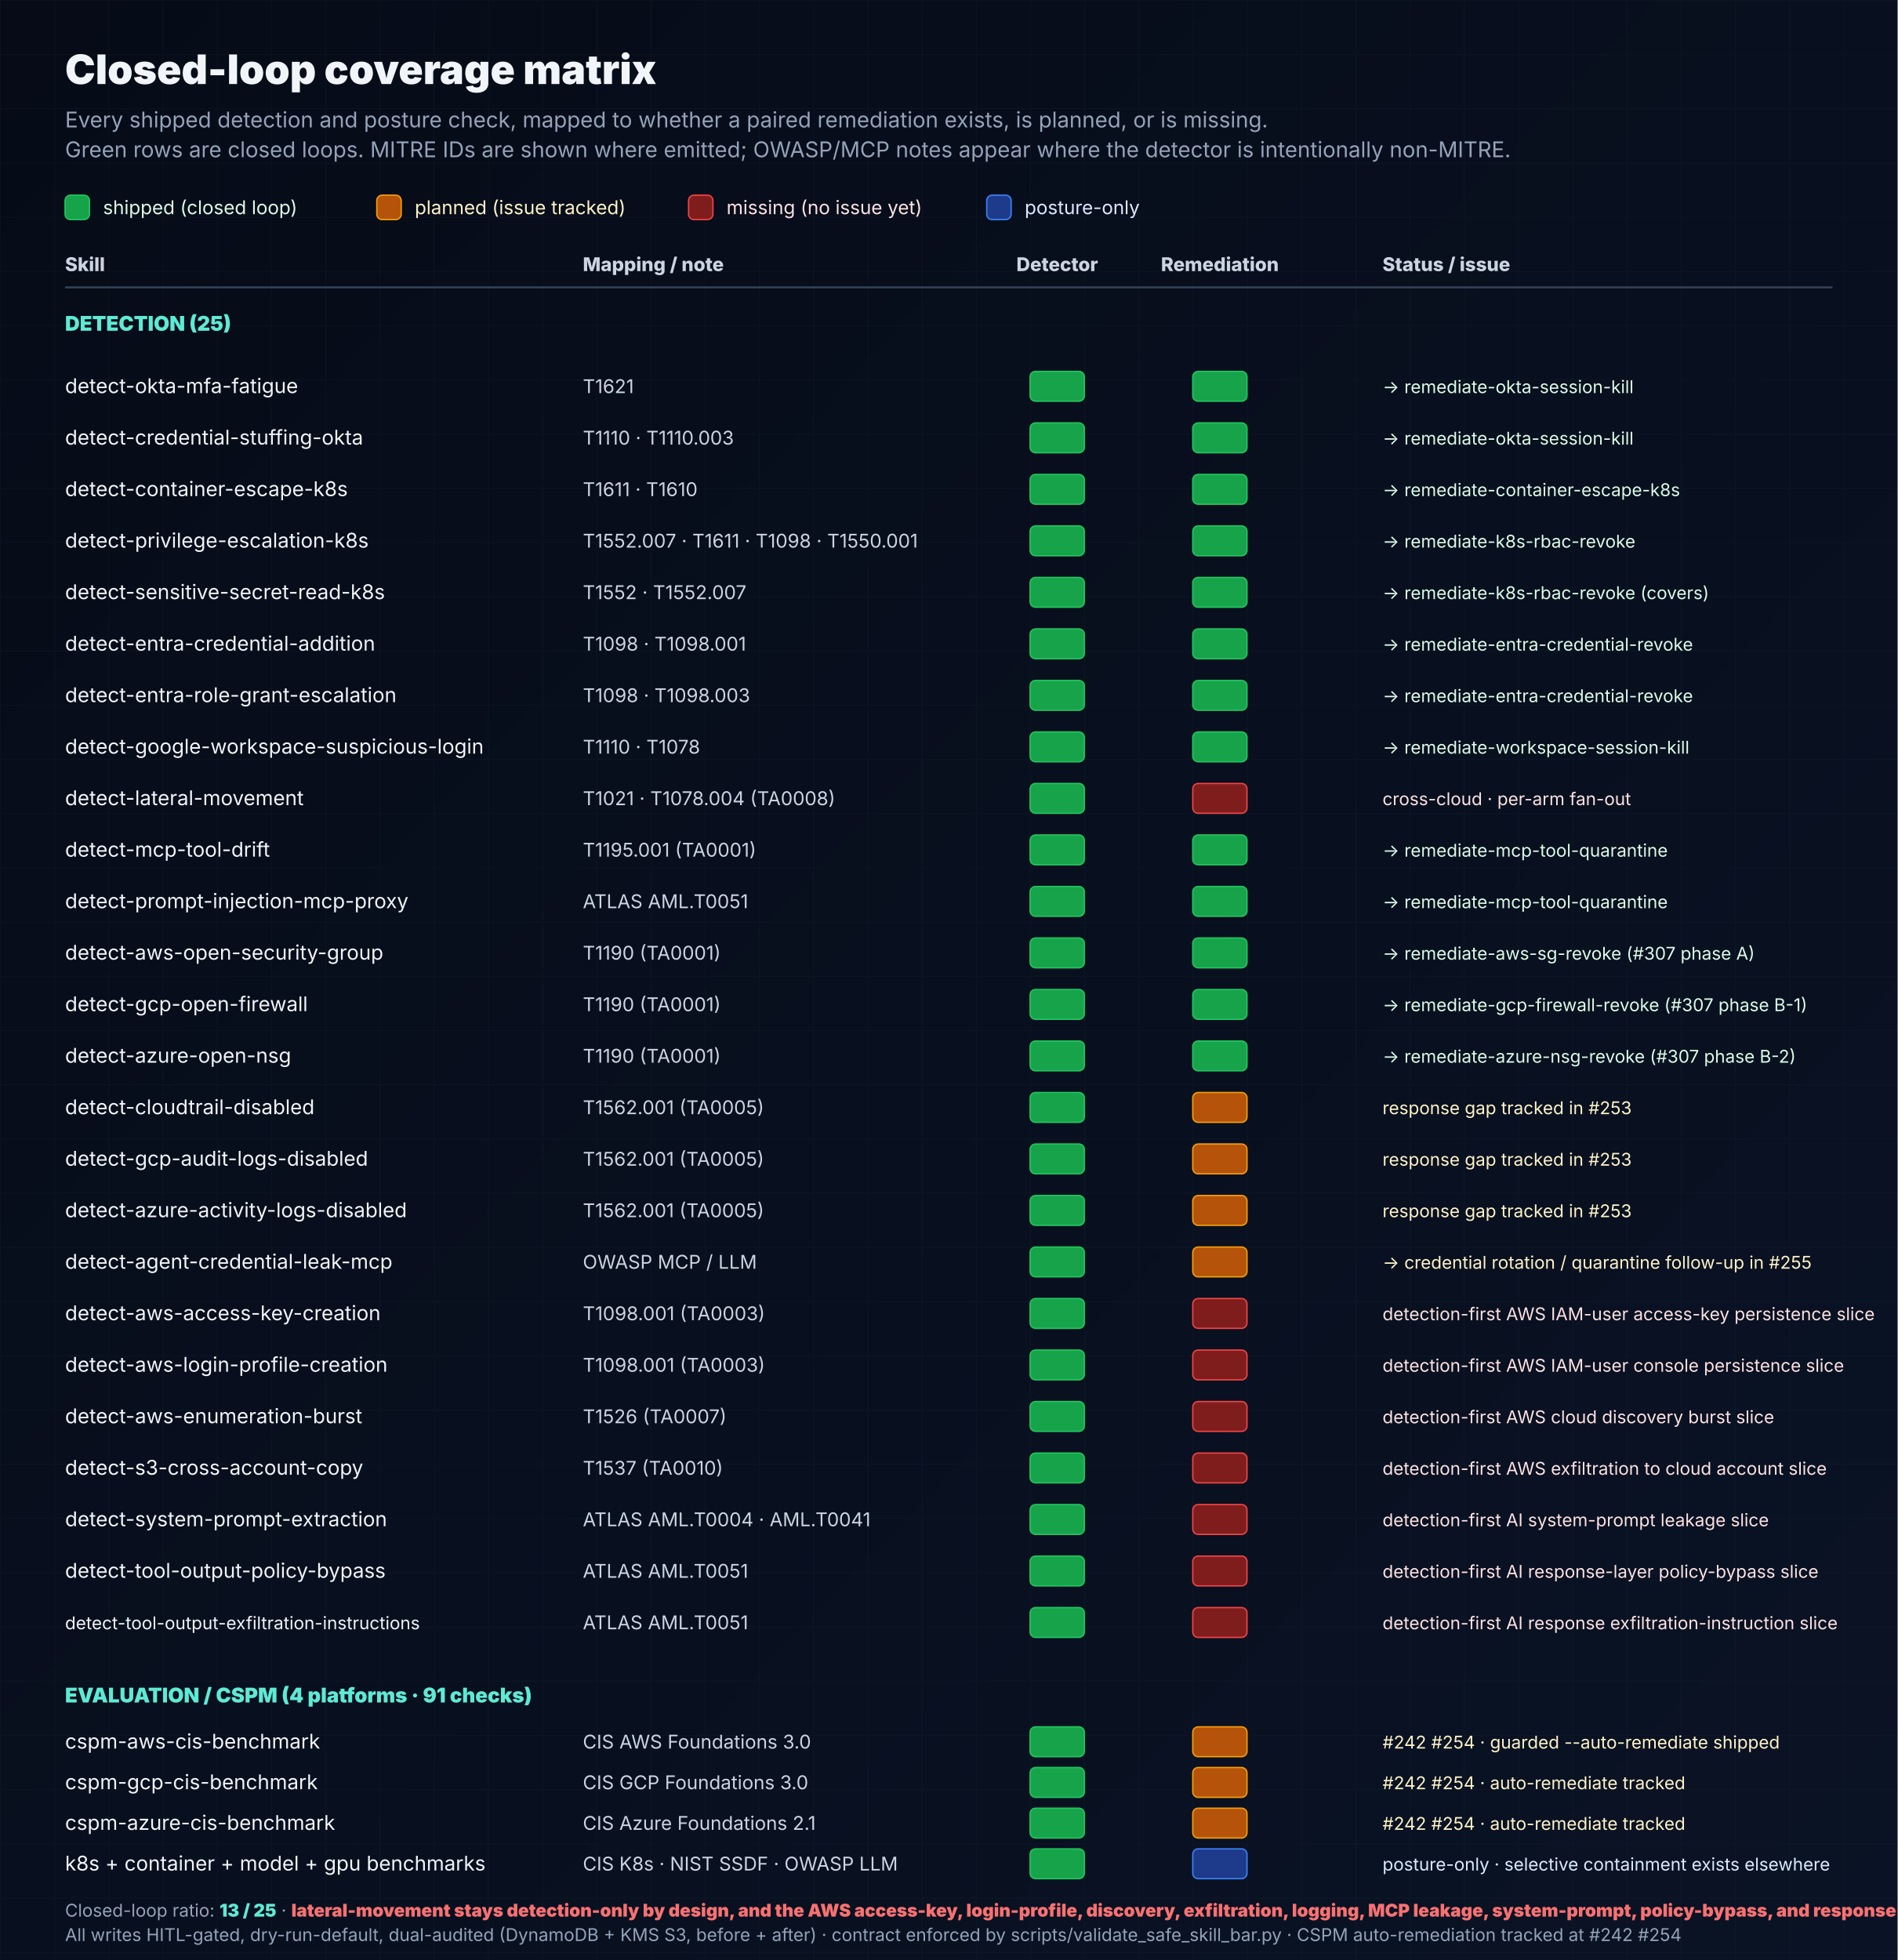
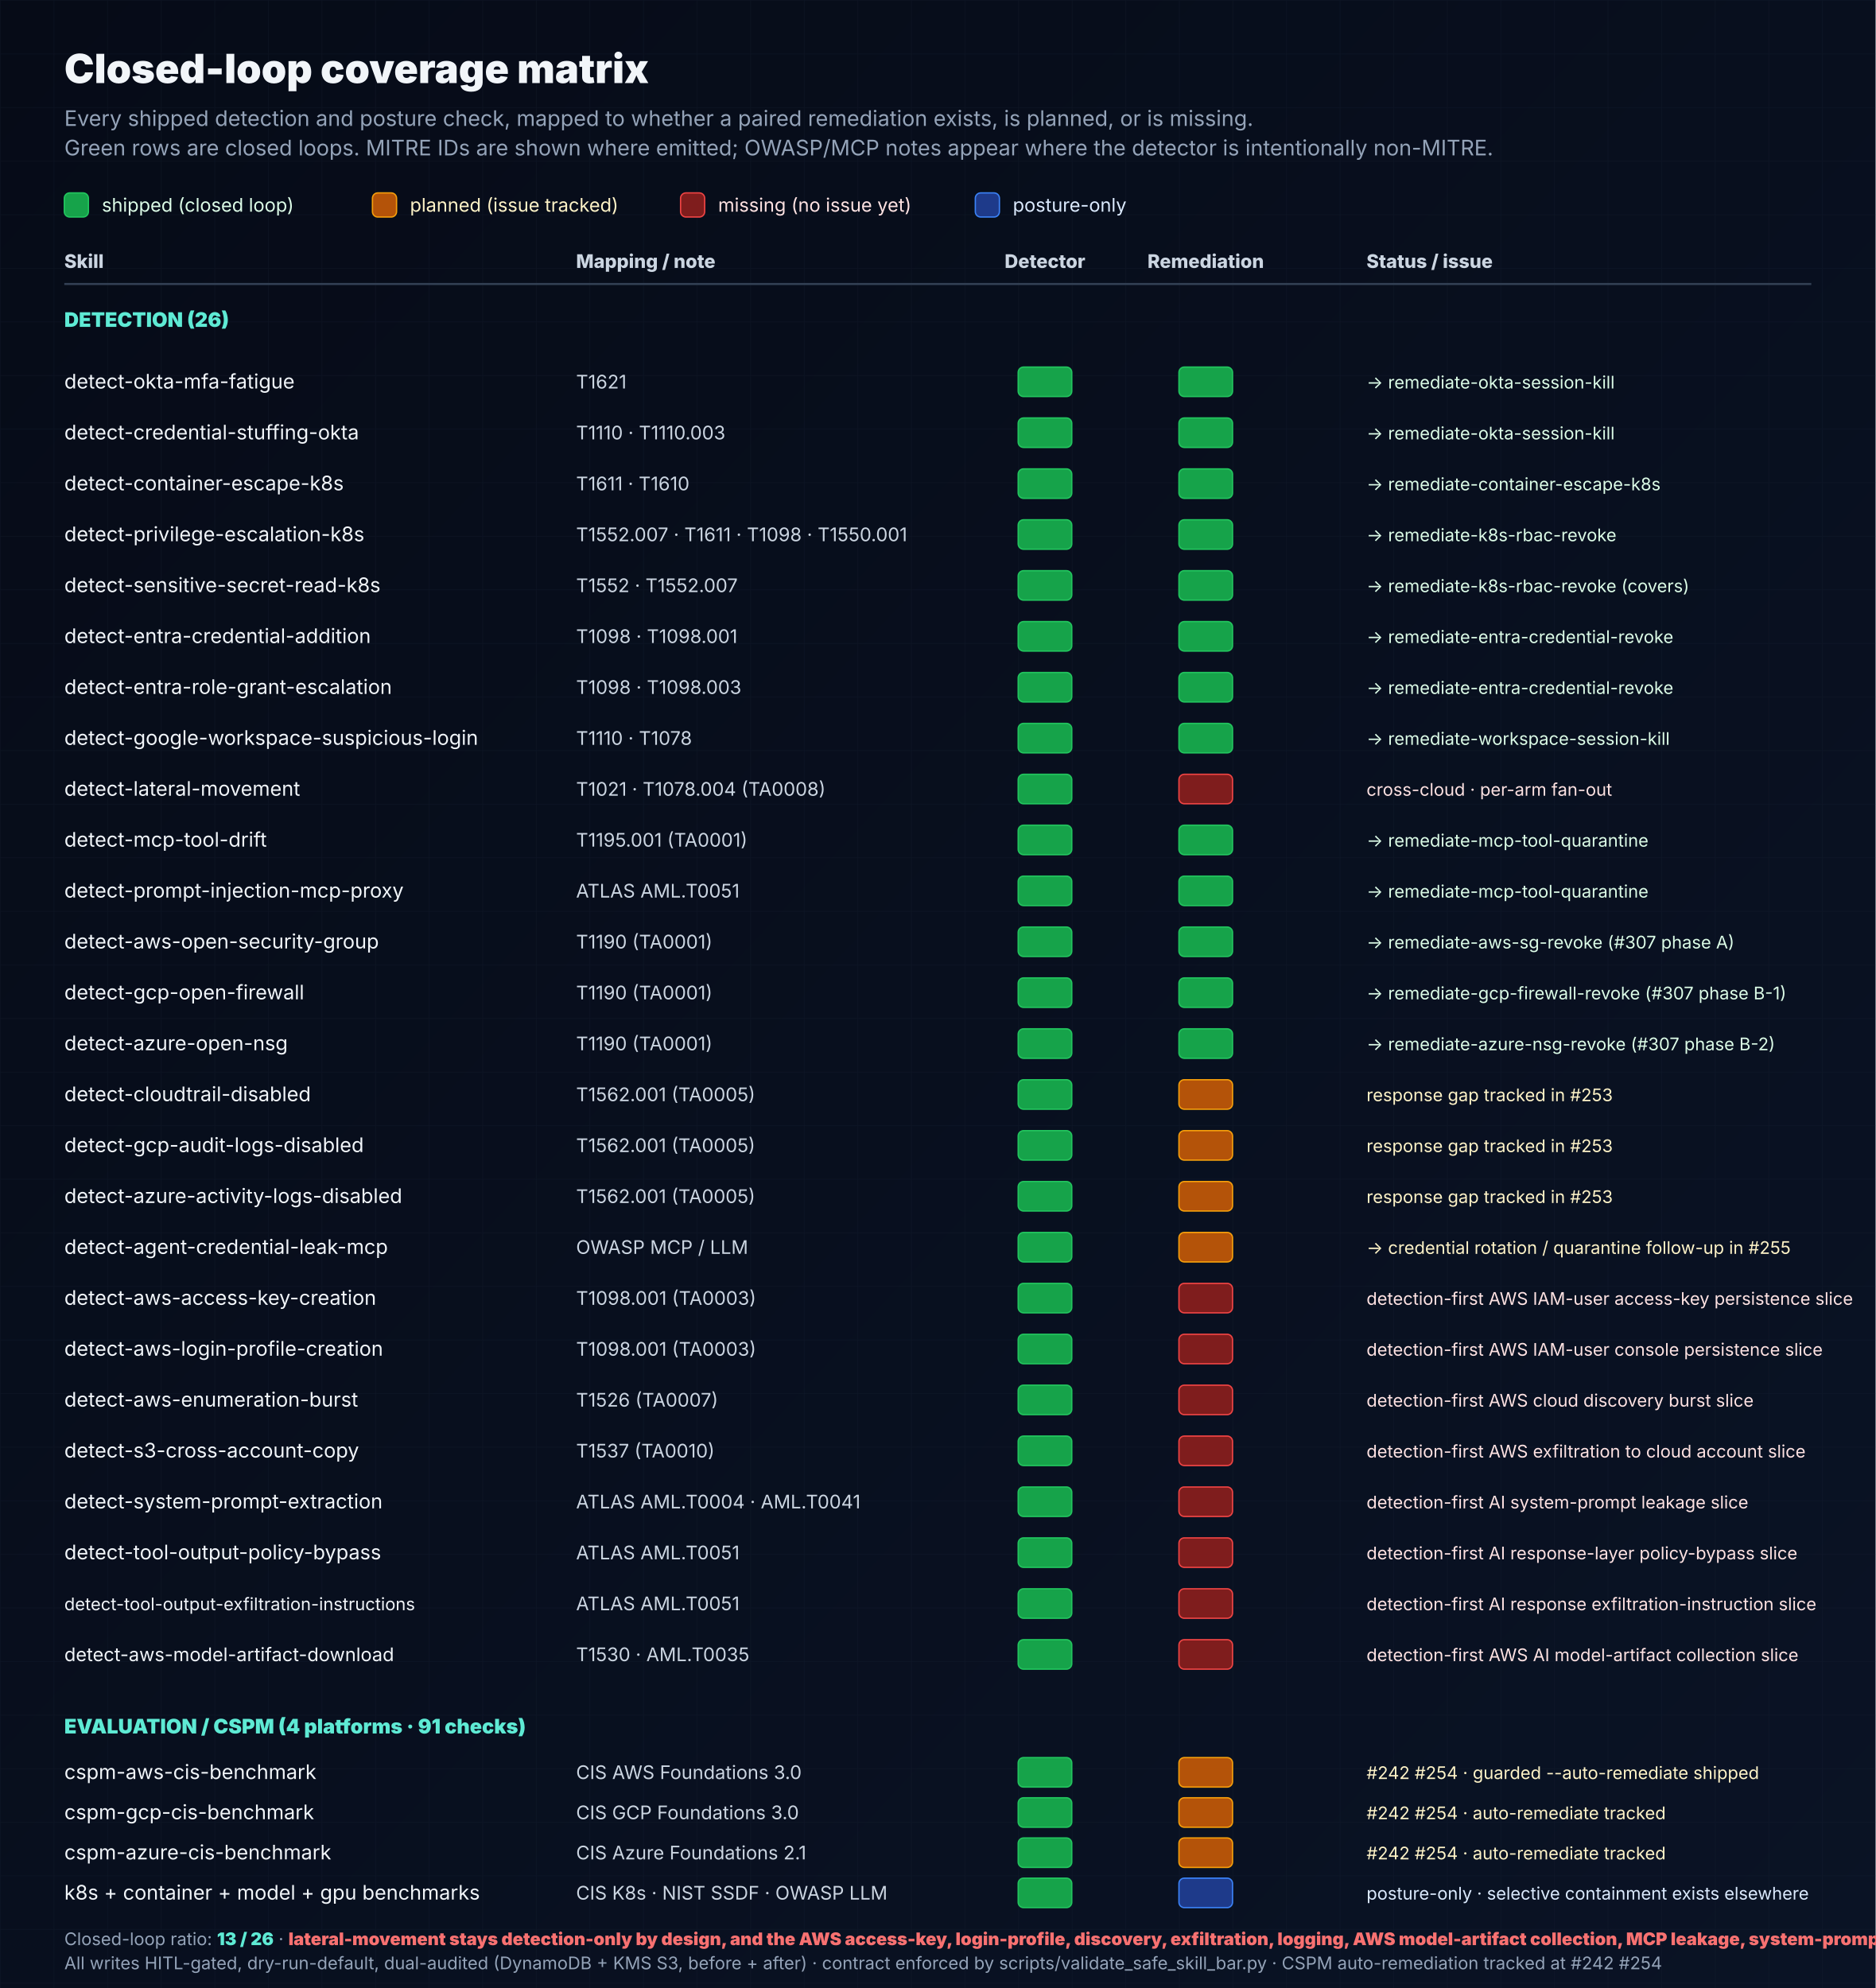
- <svg xmlns="http://www.w3.org/2000/svg" width="1400" height="1446" viewBox="0 0 1400 1446" role="img" aria-labelledby="cm-title cm-desc">
+ <svg xmlns="http://www.w3.org/2000/svg" width="1400" height="1484" viewBox="0 0 1400 1484" role="img" aria-labelledby="cm-title cm-desc">
  <defs>
    <linearGradient id="bg2" x1="0" y1="0" x2="1" y2="1">
      <stop offset="0%" stop-color="#060b17" />
      <stop offset="100%" stop-color="#0a1325" />
    </linearGradient>
    <pattern id="grid2" x="0" y="0" width="40" height="40" patternUnits="userSpaceOnUse">
      <path d="M40 0H0V40" fill="none" stroke="#1e293b" stroke-opacity="0.25" stroke-width="1" />
    </pattern>
  </defs>
-   <rect width="1400" height="1446" fill="url(#bg2)" />
-   <rect width="1400" height="1446" fill="url(#grid2)" />
+   <rect width="1400" height="1484" fill="url(#bg2)" />
+   <rect width="1400" height="1484" fill="url(#grid2)" />
  <text x="48" y="62" fill="#f1f5f9" font-family="Inter, system-ui, sans-serif" font-size="30" font-weight="900">Closed-loop coverage matrix</text>
  <text x="48" y="94" fill="#94a3b8" font-family="Inter, system-ui, sans-serif" font-size="16">Every shipped detection and posture check, mapped to whether a paired remediation exists, is planned, or is missing.</text>
  <text x="48" y="116" fill="#94a3b8" font-family="Inter, system-ui, sans-serif" font-size="16">Green rows are closed loops. MITRE IDs are shown where emitted; OWASP/MCP notes appear where the detector is intentionally non-MITRE.</text>
  <g transform="translate(48,144)" font-family="Inter, system-ui, sans-serif" font-size="14">
    <g>
      <rect x="0" y="0" width="18" height="18" rx="4" fill="#16a34a" stroke="#22c55e" />
      <text x="28" y="14" fill="#dcfce7">shipped (closed loop)</text>
    </g>
    <g transform="translate(230,0)">
      <rect x="0" y="0" width="18" height="18" rx="4" fill="#b45309" stroke="#f59e0b" />
      <text x="28" y="14" fill="#fef3c7">planned (issue tracked)</text>
    </g>
    <g transform="translate(460,0)">
      <rect x="0" y="0" width="18" height="18" rx="4" fill="#7f1d1d" stroke="#ef4444" />
      <text x="28" y="14" fill="#fee2e2">missing (no issue yet)</text>
    </g>
    <g transform="translate(680,0)">
      <rect x="0" y="0" width="18" height="18" rx="4" fill="#1e3a8a" stroke="#3b82f6" />
      <text x="28" y="14" fill="#dbeafe">posture-only</text>
    </g>
  </g>
  <g font-family="Inter, system-ui, sans-serif" font-size="14" font-weight="800" fill="#cbd5e1">
    <text x="48" y="200">Skill</text>
    <text x="430" y="200">Mapping / note</text>
    <text x="780" y="200" text-anchor="middle">Detector</text>
    <text x="900" y="200" text-anchor="middle">Remediation</text>
    <text x="1020" y="200">Status / issue</text>
  </g>
  <line x1="48" y1="212" x2="1352" y2="212" stroke="#334155" stroke-width="1.5" />
-   <text x="48" y="244" fill="#5eead4" font-family="Inter, system-ui, sans-serif" font-size="15" font-weight="900">DETECTION (25)</text>
+   <text x="48" y="244" fill="#5eead4" font-family="Inter, system-ui, sans-serif" font-size="15" font-weight="900">DETECTION (26)</text>
  <g font-family="Inter, system-ui, sans-serif">
    <text x="48" y="290" fill="#f1f5f9" font-size="15">detect-okta-mfa-fatigue</text>
    <text x="430" y="290" fill="#cbd5e1" font-size="14">T1621</text>
    <rect x="760" y="274" width="40" height="22" rx="4" fill="#16a34a" stroke="#22c55e" />
    <rect x="880" y="274" width="40" height="22" rx="4" fill="#16a34a" stroke="#22c55e" />
    <text x="1020" y="290" fill="#dcfce7" font-size="13">→ remediate-okta-session-kill</text>
  </g>
  <g font-family="Inter, system-ui, sans-serif">
    <text x="48" y="328" fill="#f1f5f9" font-size="15">detect-credential-stuffing-okta</text>
    <text x="430" y="328" fill="#cbd5e1" font-size="14">T1110 · T1110.003</text>
    <rect x="760" y="312" width="40" height="22" rx="4" fill="#16a34a" stroke="#22c55e" />
    <rect x="880" y="312" width="40" height="22" rx="4" fill="#16a34a" stroke="#22c55e" />
    <text x="1020" y="328" fill="#dcfce7" font-size="13">→ remediate-okta-session-kill</text>
  </g>
  <g font-family="Inter, system-ui, sans-serif">
    <text x="48" y="366" fill="#f1f5f9" font-size="15">detect-container-escape-k8s</text>
    <text x="430" y="366" fill="#cbd5e1" font-size="14">T1611 · T1610</text>
    <rect x="760" y="350" width="40" height="22" rx="4" fill="#16a34a" stroke="#22c55e" />
    <rect x="880" y="350" width="40" height="22" rx="4" fill="#16a34a" stroke="#22c55e" />
    <text x="1020" y="366" fill="#dcfce7" font-size="13">→ remediate-container-escape-k8s</text>
  </g>
  <g font-family="Inter, system-ui, sans-serif">
    <text x="48" y="404" fill="#f1f5f9" font-size="15">detect-privilege-escalation-k8s</text>
    <text x="430" y="404" fill="#cbd5e1" font-size="14">T1552.007 · T1611 · T1098 · T1550.001</text>
    <rect x="760" y="388" width="40" height="22" rx="4" fill="#16a34a" stroke="#22c55e" />
    <rect x="880" y="388" width="40" height="22" rx="4" fill="#16a34a" stroke="#22c55e" />
    <text x="1020" y="404" fill="#dcfce7" font-size="13">→ remediate-k8s-rbac-revoke</text>
  </g>
  <g font-family="Inter, system-ui, sans-serif">
    <text x="48" y="442" fill="#f1f5f9" font-size="15">detect-sensitive-secret-read-k8s</text>
    <text x="430" y="442" fill="#cbd5e1" font-size="14">T1552 · T1552.007</text>
    <rect x="760" y="426" width="40" height="22" rx="4" fill="#16a34a" stroke="#22c55e" />
    <rect x="880" y="426" width="40" height="22" rx="4" fill="#16a34a" stroke="#22c55e" />
    <text x="1020" y="442" fill="#dcfce7" font-size="13">→ remediate-k8s-rbac-revoke (covers)</text>
  </g>
  <g font-family="Inter, system-ui, sans-serif">
    <text x="48" y="480" fill="#f1f5f9" font-size="15">detect-entra-credential-addition</text>
    <text x="430" y="480" fill="#cbd5e1" font-size="14">T1098 · T1098.001</text>
    <rect x="760" y="464" width="40" height="22" rx="4" fill="#16a34a" stroke="#22c55e" />
    <rect x="880" y="464" width="40" height="22" rx="4" fill="#16a34a" stroke="#22c55e" />
    <text x="1020" y="480" fill="#dcfce7" font-size="13">→ remediate-entra-credential-revoke</text>
  </g>
  <g font-family="Inter, system-ui, sans-serif">
    <text x="48" y="518" fill="#f1f5f9" font-size="15">detect-entra-role-grant-escalation</text>
    <text x="430" y="518" fill="#cbd5e1" font-size="14">T1098 · T1098.003</text>
    <rect x="760" y="502" width="40" height="22" rx="4" fill="#16a34a" stroke="#22c55e" />
    <rect x="880" y="502" width="40" height="22" rx="4" fill="#16a34a" stroke="#22c55e" />
    <text x="1020" y="518" fill="#dcfce7" font-size="13">→ remediate-entra-credential-revoke</text>
  </g>
  <g font-family="Inter, system-ui, sans-serif">
    <text x="48" y="556" fill="#f1f5f9" font-size="15">detect-google-workspace-suspicious-login</text>
    <text x="430" y="556" fill="#cbd5e1" font-size="14">T1110 · T1078</text>
    <rect x="760" y="540" width="40" height="22" rx="4" fill="#16a34a" stroke="#22c55e" />
    <rect x="880" y="540" width="40" height="22" rx="4" fill="#16a34a" stroke="#22c55e" />
    <text x="1020" y="556" fill="#dcfce7" font-size="13">→ remediate-workspace-session-kill</text>
  </g>
  <g font-family="Inter, system-ui, sans-serif">
    <text x="48" y="594" fill="#f1f5f9" font-size="15">detect-lateral-movement</text>
    <text x="430" y="594" fill="#cbd5e1" font-size="14">T1021 · T1078.004 (TA0008)</text>
    <rect x="760" y="578" width="40" height="22" rx="4" fill="#16a34a" stroke="#22c55e" />
    <rect x="880" y="578" width="40" height="22" rx="4" fill="#7f1d1d" stroke="#ef4444" />
    <text x="1020" y="594" fill="#fee2e2" font-size="13">cross-cloud · per-arm fan-out</text>
  </g>
  <g font-family="Inter, system-ui, sans-serif">
    <text x="48" y="632" fill="#f1f5f9" font-size="15">detect-mcp-tool-drift</text>
    <text x="430" y="632" fill="#cbd5e1" font-size="14">T1195.001 (TA0001)</text>
    <rect x="760" y="616" width="40" height="22" rx="4" fill="#16a34a" stroke="#22c55e" />
    <rect x="880" y="616" width="40" height="22" rx="4" fill="#16a34a" stroke="#22c55e" />
    <text x="1020" y="632" fill="#dcfce7" font-size="13">→ remediate-mcp-tool-quarantine</text>
  </g>
  <g font-family="Inter, system-ui, sans-serif">
    <text x="48" y="670" fill="#f1f5f9" font-size="15">detect-prompt-injection-mcp-proxy</text>
    <text x="430" y="670" fill="#cbd5e1" font-size="14">ATLAS AML.T0051</text>
    <rect x="760" y="654" width="40" height="22" rx="4" fill="#16a34a" stroke="#22c55e" />
    <rect x="880" y="654" width="40" height="22" rx="4" fill="#16a34a" stroke="#22c55e" />
    <text x="1020" y="670" fill="#dcfce7" font-size="13">→ remediate-mcp-tool-quarantine</text>
  </g>
  <g font-family="Inter, system-ui, sans-serif">
    <text x="48" y="708" fill="#f1f5f9" font-size="15">detect-aws-open-security-group</text>
    <text x="430" y="708" fill="#cbd5e1" font-size="14">T1190 (TA0001)</text>
    <rect x="760" y="692" width="40" height="22" rx="4" fill="#16a34a" stroke="#22c55e" />
    <rect x="880" y="692" width="40" height="22" rx="4" fill="#16a34a" stroke="#22c55e" />
    <text x="1020" y="708" fill="#dcfce7" font-size="13">→ remediate-aws-sg-revoke (#307 phase A)</text>
  </g>
  <g font-family="Inter, system-ui, sans-serif">
    <text x="48" y="746" fill="#f1f5f9" font-size="15">detect-gcp-open-firewall</text>
    <text x="430" y="746" fill="#cbd5e1" font-size="14">T1190 (TA0001)</text>
    <rect x="760" y="730" width="40" height="22" rx="4" fill="#16a34a" stroke="#22c55e" />
    <rect x="880" y="730" width="40" height="22" rx="4" fill="#16a34a" stroke="#22c55e" />
    <text x="1020" y="746" fill="#dcfce7" font-size="13">→ remediate-gcp-firewall-revoke (#307 phase B-1)</text>
  </g>
  <g font-family="Inter, system-ui, sans-serif">
    <text x="48" y="784" fill="#f1f5f9" font-size="15">detect-azure-open-nsg</text>
    <text x="430" y="784" fill="#cbd5e1" font-size="14">T1190 (TA0001)</text>
    <rect x="760" y="768" width="40" height="22" rx="4" fill="#16a34a" stroke="#22c55e" />
    <rect x="880" y="768" width="40" height="22" rx="4" fill="#16a34a" stroke="#22c55e" />
    <text x="1020" y="784" fill="#dcfce7" font-size="13">→ remediate-azure-nsg-revoke (#307 phase B-2)</text>
  </g>
  <g font-family="Inter, system-ui, sans-serif">
    <text x="48" y="822" fill="#f1f5f9" font-size="15">detect-cloudtrail-disabled</text>
    <text x="430" y="822" fill="#cbd5e1" font-size="14">T1562.001 (TA0005)</text>
    <rect x="760" y="806" width="40" height="22" rx="4" fill="#16a34a" stroke="#22c55e" />
    <rect x="880" y="806" width="40" height="22" rx="4" fill="#b45309" stroke="#f59e0b" />
    <text x="1020" y="822" fill="#fef3c7" font-size="13">response gap tracked in #253</text>
  </g>
  <g font-family="Inter, system-ui, sans-serif">
    <text x="48" y="860" fill="#f1f5f9" font-size="15">detect-gcp-audit-logs-disabled</text>
    <text x="430" y="860" fill="#cbd5e1" font-size="14">T1562.001 (TA0005)</text>
    <rect x="760" y="844" width="40" height="22" rx="4" fill="#16a34a" stroke="#22c55e" />
    <rect x="880" y="844" width="40" height="22" rx="4" fill="#b45309" stroke="#f59e0b" />
    <text x="1020" y="860" fill="#fef3c7" font-size="13">response gap tracked in #253</text>
  </g>
  <g font-family="Inter, system-ui, sans-serif">
    <text x="48" y="898" fill="#f1f5f9" font-size="15">detect-azure-activity-logs-disabled</text>
    <text x="430" y="898" fill="#cbd5e1" font-size="14">T1562.001 (TA0005)</text>
    <rect x="760" y="882" width="40" height="22" rx="4" fill="#16a34a" stroke="#22c55e" />
    <rect x="880" y="882" width="40" height="22" rx="4" fill="#b45309" stroke="#f59e0b" />
    <text x="1020" y="898" fill="#fef3c7" font-size="13">response gap tracked in #253</text>
  </g>
  <g font-family="Inter, system-ui, sans-serif">
    <text x="48" y="936" fill="#f1f5f9" font-size="15">detect-agent-credential-leak-mcp</text>
    <text x="430" y="936" fill="#cbd5e1" font-size="14">OWASP MCP / LLM</text>
    <rect x="760" y="920" width="40" height="22" rx="4" fill="#16a34a" stroke="#22c55e" />
    <rect x="880" y="920" width="40" height="22" rx="4" fill="#b45309" stroke="#f59e0b" />
    <text x="1020" y="936" fill="#fef3c7" font-size="13">→ credential rotation / quarantine follow-up in #255</text>
  </g>
  <g font-family="Inter, system-ui, sans-serif">
    <text x="48" y="974" fill="#f1f5f9" font-size="15">detect-aws-access-key-creation</text>
    <text x="430" y="974" fill="#cbd5e1" font-size="14">T1098.001 (TA0003)</text>
    <rect x="760" y="958" width="40" height="22" rx="4" fill="#16a34a" stroke="#22c55e" />
    <rect x="880" y="958" width="40" height="22" rx="4" fill="#7f1d1d" stroke="#ef4444" />
    <text x="1020" y="974" fill="#fee2e2" font-size="13">detection-first AWS IAM-user access-key persistence slice</text>
  </g>
  <g font-family="Inter, system-ui, sans-serif">
    <text x="48" y="1012" fill="#f1f5f9" font-size="15">detect-aws-login-profile-creation</text>
    <text x="430" y="1012" fill="#cbd5e1" font-size="14">T1098.001 (TA0003)</text>
    <rect x="760" y="996" width="40" height="22" rx="4" fill="#16a34a" stroke="#22c55e" />
    <rect x="880" y="996" width="40" height="22" rx="4" fill="#7f1d1d" stroke="#ef4444" />
    <text x="1020" y="1012" fill="#fee2e2" font-size="13">detection-first AWS IAM-user console persistence slice</text>
  </g>
  <g font-family="Inter, system-ui, sans-serif">
    <text x="48" y="1050" fill="#f1f5f9" font-size="15">detect-aws-enumeration-burst</text>
    <text x="430" y="1050" fill="#cbd5e1" font-size="14">T1526 (TA0007)</text>
    <rect x="760" y="1034" width="40" height="22" rx="4" fill="#16a34a" stroke="#22c55e" />
    <rect x="880" y="1034" width="40" height="22" rx="4" fill="#7f1d1d" stroke="#ef4444" />
    <text x="1020" y="1050" fill="#fee2e2" font-size="13">detection-first AWS cloud discovery burst slice</text>
  </g>
  <g font-family="Inter, system-ui, sans-serif">
    <text x="48" y="1088" fill="#f1f5f9" font-size="15">detect-s3-cross-account-copy</text>
    <text x="430" y="1088" fill="#cbd5e1" font-size="14">T1537 (TA0010)</text>
    <rect x="760" y="1072" width="40" height="22" rx="4" fill="#16a34a" stroke="#22c55e" />
    <rect x="880" y="1072" width="40" height="22" rx="4" fill="#7f1d1d" stroke="#ef4444" />
    <text x="1020" y="1088" fill="#fee2e2" font-size="13">detection-first AWS exfiltration to cloud account slice</text>
  </g>
  <g font-family="Inter, system-ui, sans-serif">
    <text x="48" y="1126" fill="#f1f5f9" font-size="15">detect-system-prompt-extraction</text>
    <text x="430" y="1126" fill="#cbd5e1" font-size="14">ATLAS AML.T0004 · AML.T0041</text>
    <rect x="760" y="1110" width="40" height="22" rx="4" fill="#16a34a" stroke="#22c55e" />
    <rect x="880" y="1110" width="40" height="22" rx="4" fill="#7f1d1d" stroke="#ef4444" />
    <text x="1020" y="1126" fill="#fee2e2" font-size="13">detection-first AI system-prompt leakage slice</text>
  </g>
  <g font-family="Inter, system-ui, sans-serif">
    <text x="48" y="1164" fill="#f1f5f9" font-size="15">detect-tool-output-policy-bypass</text>
    <text x="430" y="1164" fill="#cbd5e1" font-size="14">ATLAS AML.T0051</text>
    <rect x="760" y="1148" width="40" height="22" rx="4" fill="#16a34a" stroke="#22c55e" />
    <rect x="880" y="1148" width="40" height="22" rx="4" fill="#7f1d1d" stroke="#ef4444" />
    <text x="1020" y="1164" fill="#fee2e2" font-size="13">detection-first AI response-layer policy-bypass slice</text>
  </g>
  <g font-family="Inter, system-ui, sans-serif">
    <text x="48" y="1202" fill="#f1f5f9" font-size="13">detect-tool-output-exfiltration-instructions</text>
    <text x="430" y="1202" fill="#cbd5e1" font-size="14">ATLAS AML.T0051</text>
    <rect x="760" y="1186" width="40" height="22" rx="4" fill="#16a34a" stroke="#22c55e" />
    <rect x="880" y="1186" width="40" height="22" rx="4" fill="#7f1d1d" stroke="#ef4444" />
    <text x="1020" y="1202" fill="#fee2e2" font-size="13">detection-first AI response exfiltration-instruction slice</text>
  </g>
-   <text x="48" y="1256" fill="#5eead4" font-family="Inter, system-ui, sans-serif" font-size="15" font-weight="900">EVALUATION / CSPM (4 platforms · 91 checks)</text>
-   <g font-family="Inter, system-ui, sans-serif">
-     <text x="48" y="1290" fill="#f1f5f9" font-size="15">cspm-aws-cis-benchmark</text>
-     <text x="430" y="1290" fill="#cbd5e1" font-size="14">CIS AWS Foundations 3.0</text>
-     <rect x="760" y="1274" width="40" height="22" rx="4" fill="#16a34a" stroke="#22c55e" />
-     <rect x="880" y="1274" width="40" height="22" rx="4" fill="#b45309" stroke="#f59e0b" />
-     <text x="1020" y="1290" fill="#fef3c7" font-size="13">#242 #254 · guarded --auto-remediate shipped</text>
-   </g>
-   <g font-family="Inter, system-ui, sans-serif">
-     <text x="48" y="1320" fill="#f1f5f9" font-size="15">cspm-gcp-cis-benchmark</text>
-     <text x="430" y="1320" fill="#cbd5e1" font-size="14">CIS GCP Foundations 3.0</text>
-     <rect x="760" y="1304" width="40" height="22" rx="4" fill="#16a34a" stroke="#22c55e" />
-     <rect x="880" y="1304" width="40" height="22" rx="4" fill="#b45309" stroke="#f59e0b" />
-     <text x="1020" y="1320" fill="#fef3c7" font-size="13">#242 #254 · auto-remediate tracked</text>
-   </g>
-   <g font-family="Inter, system-ui, sans-serif">
-     <text x="48" y="1350" fill="#f1f5f9" font-size="15">cspm-azure-cis-benchmark</text>
-     <text x="430" y="1350" fill="#cbd5e1" font-size="14">CIS Azure Foundations 2.1</text>
-     <rect x="760" y="1334" width="40" height="22" rx="4" fill="#16a34a" stroke="#22c55e" />
-     <rect x="880" y="1334" width="40" height="22" rx="4" fill="#b45309" stroke="#f59e0b" />
-     <text x="1020" y="1350" fill="#fef3c7" font-size="13">#242 #254 · auto-remediate tracked</text>
-   </g>
-   <g font-family="Inter, system-ui, sans-serif">
-     <text x="48" y="1380" fill="#f1f5f9" font-size="15">k8s + container + model + gpu benchmarks</text>
-     <text x="430" y="1380" fill="#cbd5e1" font-size="14">CIS K8s · NIST SSDF · OWASP LLM</text>
-     <rect x="760" y="1364" width="40" height="22" rx="4" fill="#16a34a" stroke="#22c55e" />
-     <rect x="880" y="1364" width="40" height="22" rx="4" fill="#1e3a8a" stroke="#3b82f6" />
-     <text x="1020" y="1380" fill="#dbeafe" font-size="13">posture-only · selective containment exists elsewhere</text>
-   </g>
-   <g font-family="Inter, system-ui, sans-serif">
-     <text x="48" y="1414" fill="#94a3b8" font-size="13">Closed-loop ratio: <tspan fill="#5eead4" font-weight="900">13 / 25</tspan> · <tspan fill="#f87171" font-weight="900">lateral-movement stays detection-only by design, and the AWS access-key, login-profile, discovery, exfiltration, logging, MCP leakage, system-prompt, policy-bypass, and response-exfiltration slices are detection-first today</tspan>
+   <g font-family="Inter, system-ui, sans-serif">
+     <text x="48" y="1240" fill="#f1f5f9" font-size="14">detect-aws-model-artifact-download</text>
+     <text x="430" y="1240" fill="#cbd5e1" font-size="14">T1530 · AML.T0035</text>
+     <rect x="760" y="1224" width="40" height="22" rx="4" fill="#16a34a" stroke="#22c55e" />
+     <rect x="880" y="1224" width="40" height="22" rx="4" fill="#7f1d1d" stroke="#ef4444" />
+     <text x="1020" y="1240" fill="#fee2e2" font-size="13">detection-first AWS AI model-artifact collection slice</text>
+   </g>
+   <text x="48" y="1294" fill="#5eead4" font-family="Inter, system-ui, sans-serif" font-size="15" font-weight="900">EVALUATION / CSPM (4 platforms · 91 checks)</text>
+   <g font-family="Inter, system-ui, sans-serif">
+     <text x="48" y="1328" fill="#f1f5f9" font-size="15">cspm-aws-cis-benchmark</text>
+     <text x="430" y="1328" fill="#cbd5e1" font-size="14">CIS AWS Foundations 3.0</text>
+     <rect x="760" y="1312" width="40" height="22" rx="4" fill="#16a34a" stroke="#22c55e" />
+     <rect x="880" y="1312" width="40" height="22" rx="4" fill="#b45309" stroke="#f59e0b" />
+     <text x="1020" y="1328" fill="#fef3c7" font-size="13">#242 #254 · guarded --auto-remediate shipped</text>
+   </g>
+   <g font-family="Inter, system-ui, sans-serif">
+     <text x="48" y="1358" fill="#f1f5f9" font-size="15">cspm-gcp-cis-benchmark</text>
+     <text x="430" y="1358" fill="#cbd5e1" font-size="14">CIS GCP Foundations 3.0</text>
+     <rect x="760" y="1342" width="40" height="22" rx="4" fill="#16a34a" stroke="#22c55e" />
+     <rect x="880" y="1342" width="40" height="22" rx="4" fill="#b45309" stroke="#f59e0b" />
+     <text x="1020" y="1358" fill="#fef3c7" font-size="13">#242 #254 · auto-remediate tracked</text>
+   </g>
+   <g font-family="Inter, system-ui, sans-serif">
+     <text x="48" y="1388" fill="#f1f5f9" font-size="15">cspm-azure-cis-benchmark</text>
+     <text x="430" y="1388" fill="#cbd5e1" font-size="14">CIS Azure Foundations 2.1</text>
+     <rect x="760" y="1372" width="40" height="22" rx="4" fill="#16a34a" stroke="#22c55e" />
+     <rect x="880" y="1372" width="40" height="22" rx="4" fill="#b45309" stroke="#f59e0b" />
+     <text x="1020" y="1388" fill="#fef3c7" font-size="13">#242 #254 · auto-remediate tracked</text>
+   </g>
+   <g font-family="Inter, system-ui, sans-serif">
+     <text x="48" y="1418" fill="#f1f5f9" font-size="15">k8s + container + model + gpu benchmarks</text>
+     <text x="430" y="1418" fill="#cbd5e1" font-size="14">CIS K8s · NIST SSDF · OWASP LLM</text>
+     <rect x="760" y="1402" width="40" height="22" rx="4" fill="#16a34a" stroke="#22c55e" />
+     <rect x="880" y="1402" width="40" height="22" rx="4" fill="#1e3a8a" stroke="#3b82f6" />
+     <text x="1020" y="1418" fill="#dbeafe" font-size="13">posture-only · selective containment exists elsewhere</text>
+   </g>
+   <g font-family="Inter, system-ui, sans-serif">
+     <text x="48" y="1452" fill="#94a3b8" font-size="13">Closed-loop ratio: <tspan fill="#5eead4" font-weight="900">13 / 26</tspan> · <tspan fill="#f87171" font-weight="900">lateral-movement stays detection-only by design, and the AWS access-key, login-profile, discovery, exfiltration, logging, AWS model-artifact collection, MCP leakage, system-prompt, policy-bypass, and response-exfiltration slices are detection-first today</tspan>
    </text>
-     <text x="48" y="1432" fill="#94a3b8" font-size="13">All writes HITL-gated, dry-run-default, dual-audited (DynamoDB + KMS S3, before + after) · contract enforced by scripts/validate_safe_skill_bar.py · CSPM auto-remediation tracked at #242 #254</text>
+     <text x="48" y="1470" fill="#94a3b8" font-size="13">All writes HITL-gated, dry-run-default, dual-audited (DynamoDB + KMS S3, before + after) · contract enforced by scripts/validate_safe_skill_bar.py · CSPM auto-remediation tracked at #242 #254</text>
  </g>
</svg>
